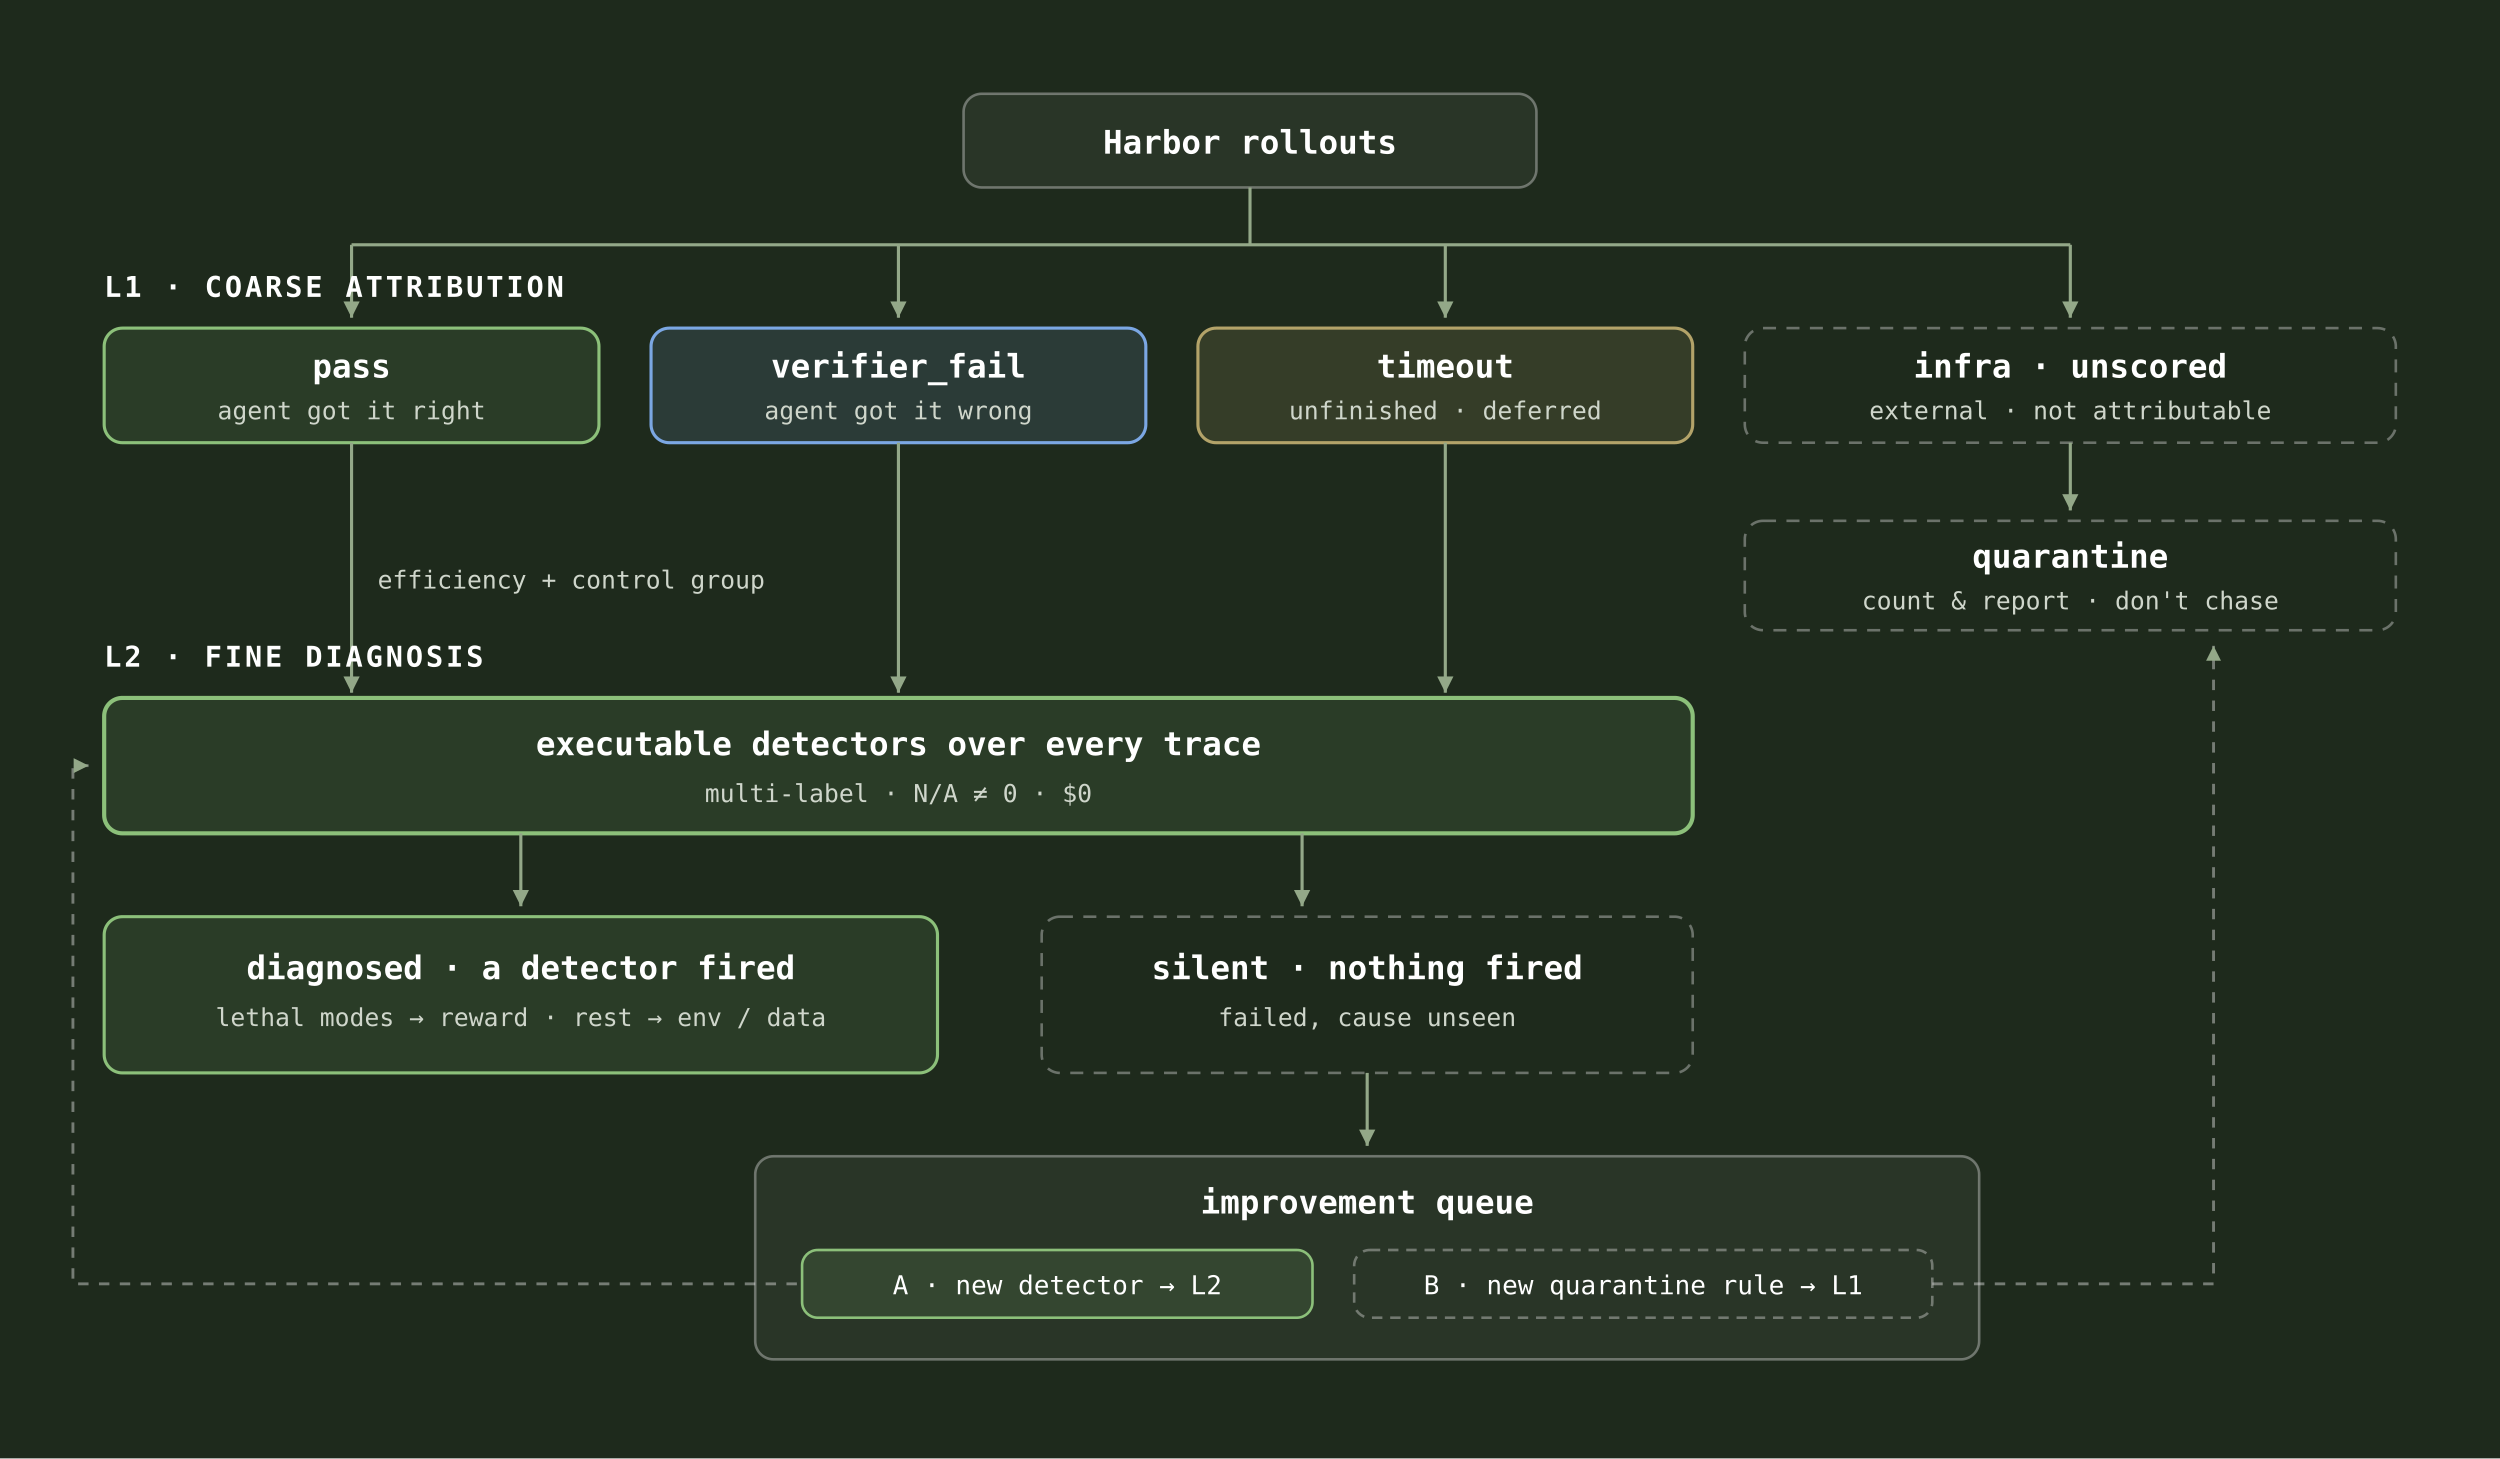
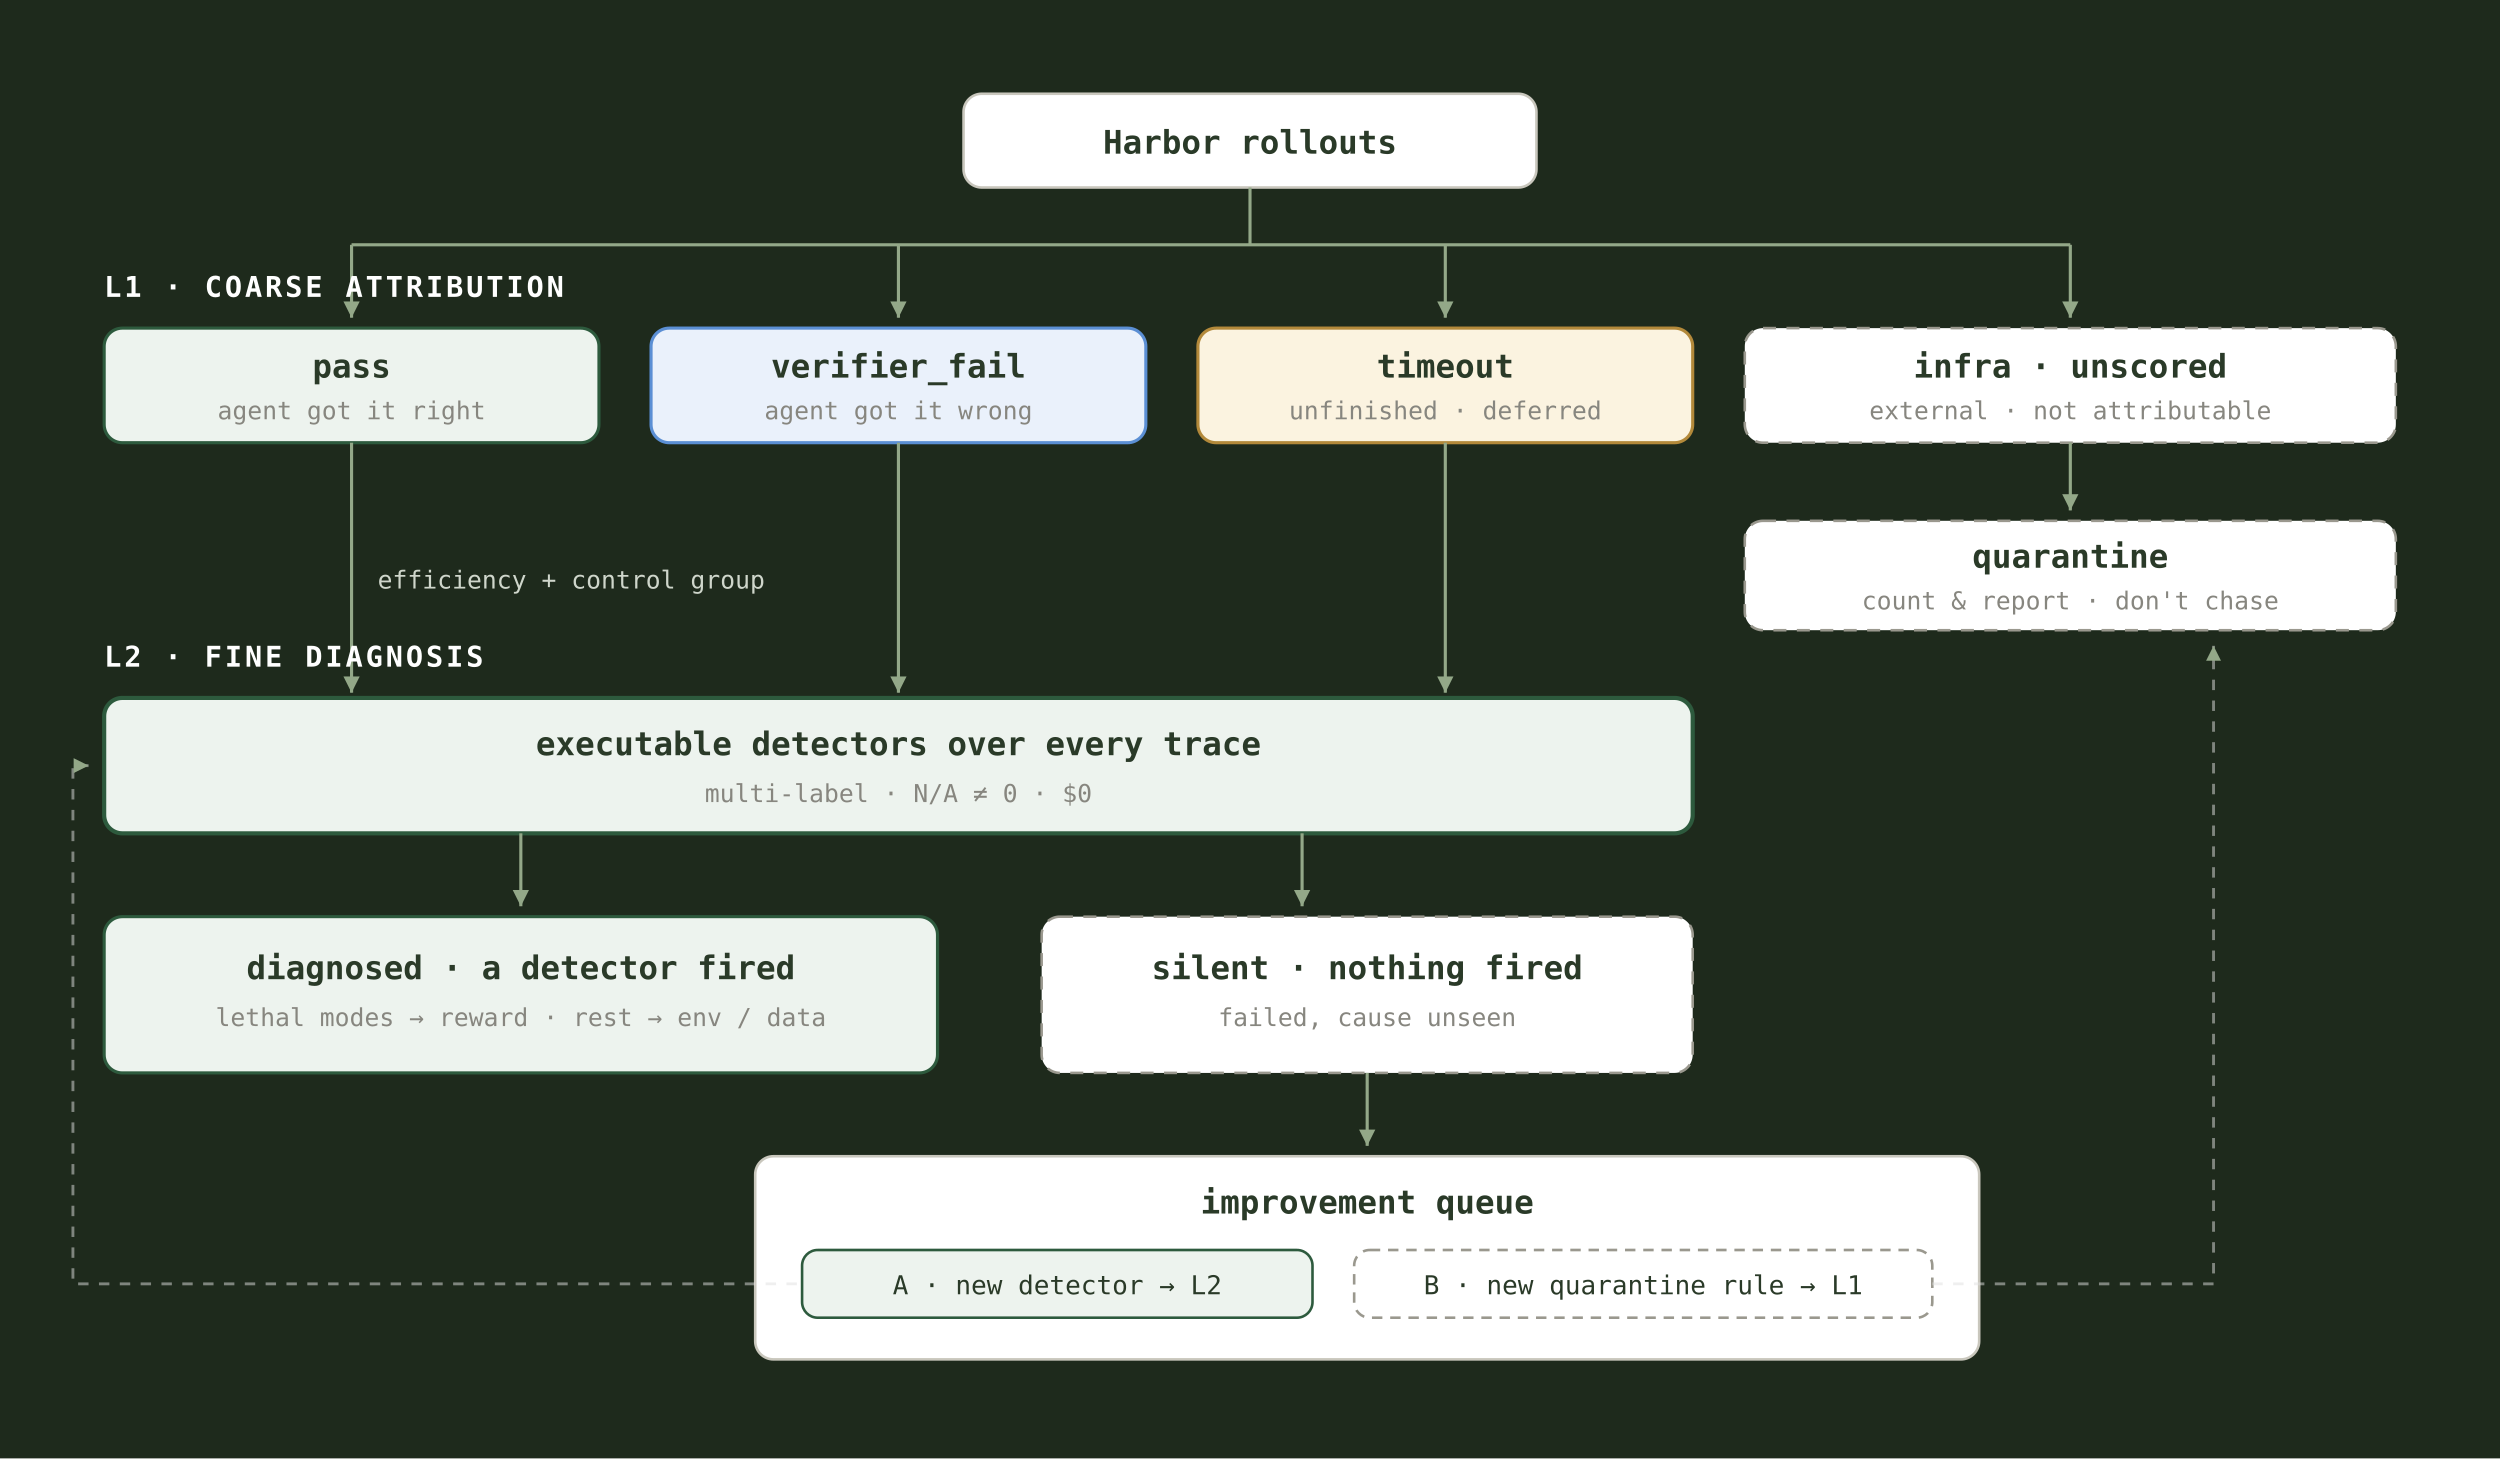
<svg xmlns="http://www.w3.org/2000/svg" viewBox="0 0 960 560" width="100%" role="img" aria-label="Failure taxonomy v2: rollouts, L1 coarse attribution, L2 fine diagnosis, diagnosed vs silent, improvement queue with exits A and B">
  <defs>
-     <marker id="tx9-arr" viewBox="0 0 10 10" refX="8" refY="5" markerWidth="6.5" markerHeight="6.5" orient="auto-start-reverse">
+     <marker id="tx10-arr" viewBox="0 0 10 10" refX="8" refY="5" markerWidth="6.5" markerHeight="6.5" orient="auto-start-reverse">
      <path d="M 0 1 L 8 5 L 0 9 z" fill="#93a888" />
    </marker>
  </defs>
  <style>
    .eyebrow { font: 700 11px "Fragment Mono", ui-monospace, Menlo, monospace; fill: #FFFFFF; letter-spacing: 0.1em; }
-     .t   { font: 600 12.5px "Fragment Mono", ui-monospace, Menlo, monospace; fill: #FFFFFF; }
-     .s   { font: 500 9.5px "Fragment Mono", ui-monospace, Menlo, monospace; fill: #cfd6cb; }
-     .chip-t { font: 500 10px "Fragment Mono", ui-monospace, Menlo, monospace; fill: #FFFFFF; }
+     .t   { font: 600 12.5px "Fragment Mono", ui-monospace, Menlo, monospace; fill: #2a3a28; }
+     .s   { font: 500 9.5px "Fragment Mono", ui-monospace, Menlo, monospace; fill: #87867F; }
+     .chip-t { font: 500 10px "Fragment Mono", ui-monospace, Menlo, monospace; fill: #2a3a28; }
    .edge { stroke: #93a888; stroke-width: 1.2; fill: none; }
-     .edge-dash { stroke: rgba(224,224,224,0.45); stroke-width: 1.1; stroke-dasharray: 4 4; fill: none; }
-     .box  { fill: rgba(224,224,224,0.06); stroke: rgba(224,224,224,0.4); stroke-width: 1; }
+     .edge-dash { stroke: rgba(224,224,224,0.5); stroke-width: 1.1; stroke-dasharray: 4 4; fill: none; }
+     .box  { fill: #FFFFFF; stroke: #C9C7BD; stroke-width: 1; }
  </style>
  <rect x="0" y="0" width="960" height="560" fill="#1e2a1c" />
  <rect class="box" x="370" y="36" width="220" height="36" rx="7" />
  <text class="t" x="480" y="59" text-anchor="middle">Harbor rollouts</text>
  <line class="edge" x1="480" y1="72" x2="480" y2="94" />
  <line class="edge" x1="135" y1="94" x2="795" y2="94" />
-   <line class="edge" x1="135" y1="94" x2="135" y2="122" marker-end="url(#tx9-arr)" />
-   <line class="edge" x1="345" y1="94" x2="345" y2="122" marker-end="url(#tx9-arr)" />
-   <line class="edge" x1="555" y1="94" x2="555" y2="122" marker-end="url(#tx9-arr)" />
-   <line class="edge" x1="795" y1="94" x2="795" y2="122" marker-end="url(#tx9-arr)" />
+   <line class="edge" x1="135" y1="94" x2="135" y2="122" marker-end="url(#tx10-arr)" />
+   <line class="edge" x1="345" y1="94" x2="345" y2="122" marker-end="url(#tx10-arr)" />
+   <line class="edge" x1="555" y1="94" x2="555" y2="122" marker-end="url(#tx10-arr)" />
+   <line class="edge" x1="795" y1="94" x2="795" y2="122" marker-end="url(#tx10-arr)" />
  <text class="eyebrow" x="40" y="114">L1 · COARSE ATTRIBUTION</text>
-   <rect x="40" y="126" width="190" height="44" rx="7" fill="rgba(140,192,122,0.12)" stroke="#8cc07a" stroke-width="1.2" />
+   <rect x="40" y="126" width="190" height="44" rx="7" fill="#EDF3EE" stroke="#2D5A3D" stroke-width="1.2" />
  <text class="t" x="135" y="145" text-anchor="middle">pass</text>
  <text class="s" x="135" y="161" text-anchor="middle">agent got it right</text>
-   <rect x="250" y="126" width="190" height="44" rx="7" fill="rgba(123,167,227,0.14)" stroke="#7ba7e3" stroke-width="1.2" />
+   <rect x="250" y="126" width="190" height="44" rx="7" fill="#EAF1FB" stroke="#5b8fd4" stroke-width="1.2" />
  <text class="t" x="345" y="145" text-anchor="middle">verifier_fail</text>
  <text class="s" x="345" y="161" text-anchor="middle">agent got it wrong</text>
-   <rect x="460" y="126" width="190" height="44" rx="7" fill="rgba(179,163,105,0.16)" stroke="#b3a369" stroke-width="1.2" />
+   <rect x="460" y="126" width="190" height="44" rx="7" fill="#FBF3E0" stroke="#b3893a" stroke-width="1.2" />
  <text class="t" x="555" y="145" text-anchor="middle">timeout</text>
  <text class="s" x="555" y="161" text-anchor="middle">unfinished · deferred</text>
-   <rect x="670" y="126" width="250" height="44" rx="7" fill="none" stroke="rgba(224,224,224,0.4)" stroke-dasharray="5 4" />
+   <rect x="670" y="126" width="250" height="44" rx="7" fill="#FFFFFF" stroke="#9a988e" stroke-dasharray="5 4" />
  <text class="t" x="795" y="145" text-anchor="middle">infra · unscored</text>
  <text class="s" x="795" y="161" text-anchor="middle">external · not attributable</text>
-   <line class="edge" x1="795" y1="170" x2="795" y2="196" marker-end="url(#tx9-arr)" />
-   <rect x="670" y="200" width="250" height="42" rx="7" fill="none" stroke="rgba(224,224,224,0.4)" stroke-dasharray="5 4" />
+   <line class="edge" x1="795" y1="170" x2="795" y2="196" marker-end="url(#tx10-arr)" />
+   <rect x="670" y="200" width="250" height="42" rx="7" fill="#FFFFFF" stroke="#9a988e" stroke-dasharray="5 4" />
  <text class="t" x="795" y="218" text-anchor="middle">quarantine</text>
  <text class="s" x="795" y="234" text-anchor="middle">count &amp; report · don't chase</text>
-   <line class="edge" x1="135" y1="170" x2="135" y2="266" marker-end="url(#tx9-arr)" />
-   <line class="edge" x1="345" y1="170" x2="345" y2="266" marker-end="url(#tx9-arr)" />
-   <line class="edge" x1="555" y1="170" x2="555" y2="266" marker-end="url(#tx9-arr)" />
-   <text class="s" x="145" y="226">efficiency + control group</text>
+   <line class="edge" x1="135" y1="170" x2="135" y2="266" marker-end="url(#tx10-arr)" />
+   <line class="edge" x1="345" y1="170" x2="345" y2="266" marker-end="url(#tx10-arr)" />
+   <line class="edge" x1="555" y1="170" x2="555" y2="266" marker-end="url(#tx10-arr)" />
+   <text class="s" x="145" y="226" style="fill:#cfd6cb">efficiency + control group</text>
  <text class="eyebrow" x="40" y="256">L2 · FINE DIAGNOSIS</text>
-   <rect x="40" y="268" width="610" height="52" rx="7" fill="rgba(140,192,122,0.12)" stroke="#8cc07a" stroke-width="1.6" />
+   <rect x="40" y="268" width="610" height="52" rx="7" fill="#EDF3EE" stroke="#2D5A3D" stroke-width="1.6" />
  <text class="t" x="345" y="290" text-anchor="middle">executable detectors over every trace</text>
  <text class="s" x="345" y="308" text-anchor="middle">multi-label · N/A ≠ 0 · $0</text>
-   <line class="edge" x1="200" y1="320" x2="200" y2="348" marker-end="url(#tx9-arr)" />
-   <line class="edge" x1="500" y1="320" x2="500" y2="348" marker-end="url(#tx9-arr)" />
-   <rect x="40" y="352" width="320" height="60" rx="7" fill="rgba(140,192,122,0.12)" stroke="#8cc07a" stroke-width="1.2" />
+   <line class="edge" x1="200" y1="320" x2="200" y2="348" marker-end="url(#tx10-arr)" />
+   <line class="edge" x1="500" y1="320" x2="500" y2="348" marker-end="url(#tx10-arr)" />
+   <rect x="40" y="352" width="320" height="60" rx="7" fill="#EDF3EE" stroke="#2D5A3D" stroke-width="1.2" />
  <text class="t" x="200" y="376" text-anchor="middle">diagnosed · a detector fired</text>
  <text class="s" x="200" y="394" text-anchor="middle">lethal modes → reward · rest → env / data</text>
-   <rect x="400" y="352" width="250" height="60" rx="7" fill="none" stroke="rgba(224,224,224,0.4)" stroke-dasharray="5 4" />
+   <rect x="400" y="352" width="250" height="60" rx="7" fill="#FFFFFF" stroke="#9a988e" stroke-dasharray="5 4" />
  <text class="t" x="525" y="376" text-anchor="middle">silent · nothing fired</text>
  <text class="s" x="525" y="394" text-anchor="middle">failed, cause unseen</text>
-   <line class="edge" x1="525" y1="412" x2="525" y2="440" marker-end="url(#tx9-arr)" />
+   <line class="edge" x1="525" y1="412" x2="525" y2="440" marker-end="url(#tx10-arr)" />
  <rect class="box" x="290" y="444" width="470" height="78" rx="7" />
  <text class="t" x="525" y="466" text-anchor="middle">improvement queue</text>
-   <rect x="308" y="480" width="196" height="26" rx="6" fill="rgba(140,192,122,0.12)" stroke="#8cc07a" />
+   <rect x="308" y="480" width="196" height="26" rx="6" fill="#EDF3EE" stroke="#2D5A3D" />
  <text class="chip-t" x="406" y="497" text-anchor="middle">A · new detector → L2</text>
-   <rect x="520" y="480" width="222" height="26" rx="6" fill="none" stroke="rgba(224,224,224,0.4)" stroke-dasharray="4 3" />
+   <rect x="520" y="480" width="222" height="26" rx="6" fill="#FFFFFF" stroke="#9a988e" stroke-dasharray="4 3" />
  <text class="chip-t" x="631" y="497" text-anchor="middle">B · new quarantine rule → L1</text>
-   <path class="edge-dash" d="M 306 493 L 28 493 L 28 294 L 34 294" marker-end="url(#tx9-arr)" />
-   <path class="edge-dash" d="M 742 493 L 850 493 L 850 248" marker-end="url(#tx9-arr)" />
+   <path class="edge-dash" d="M 306 493 L 28 493 L 28 294 L 34 294" marker-end="url(#tx10-arr)" />
+   <path class="edge-dash" d="M 742 493 L 850 493 L 850 248" marker-end="url(#tx10-arr)" />
</svg>
